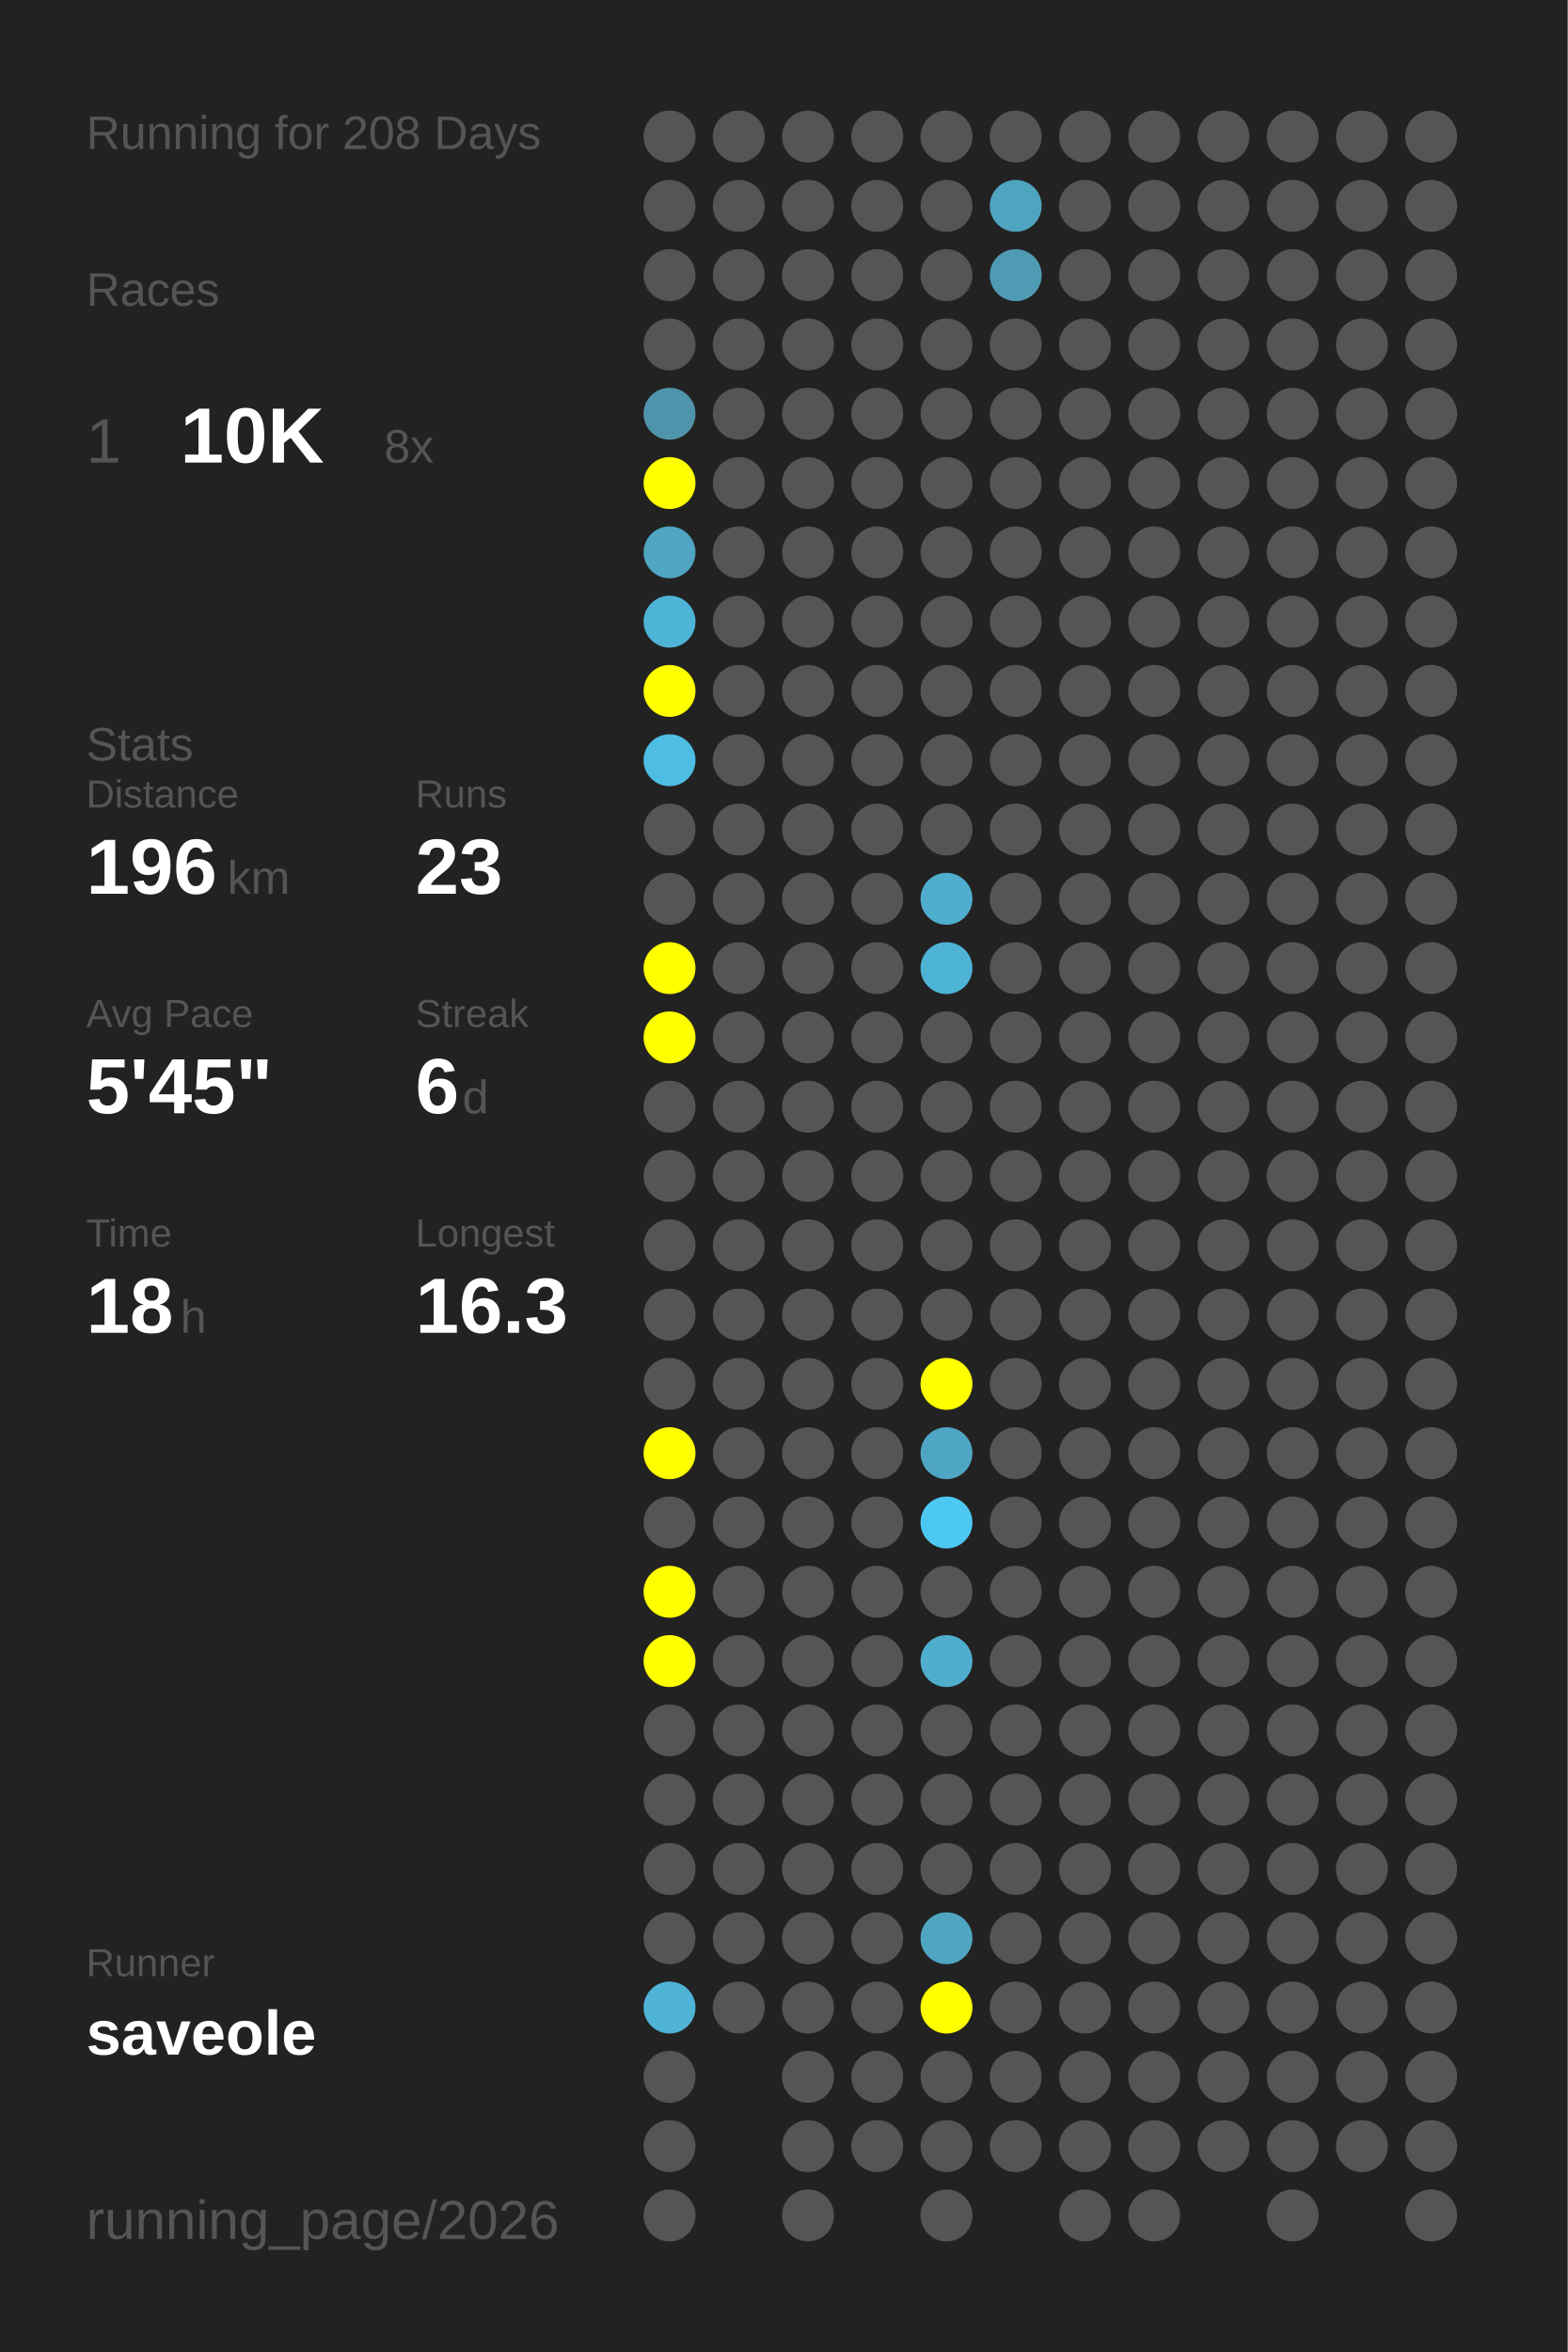
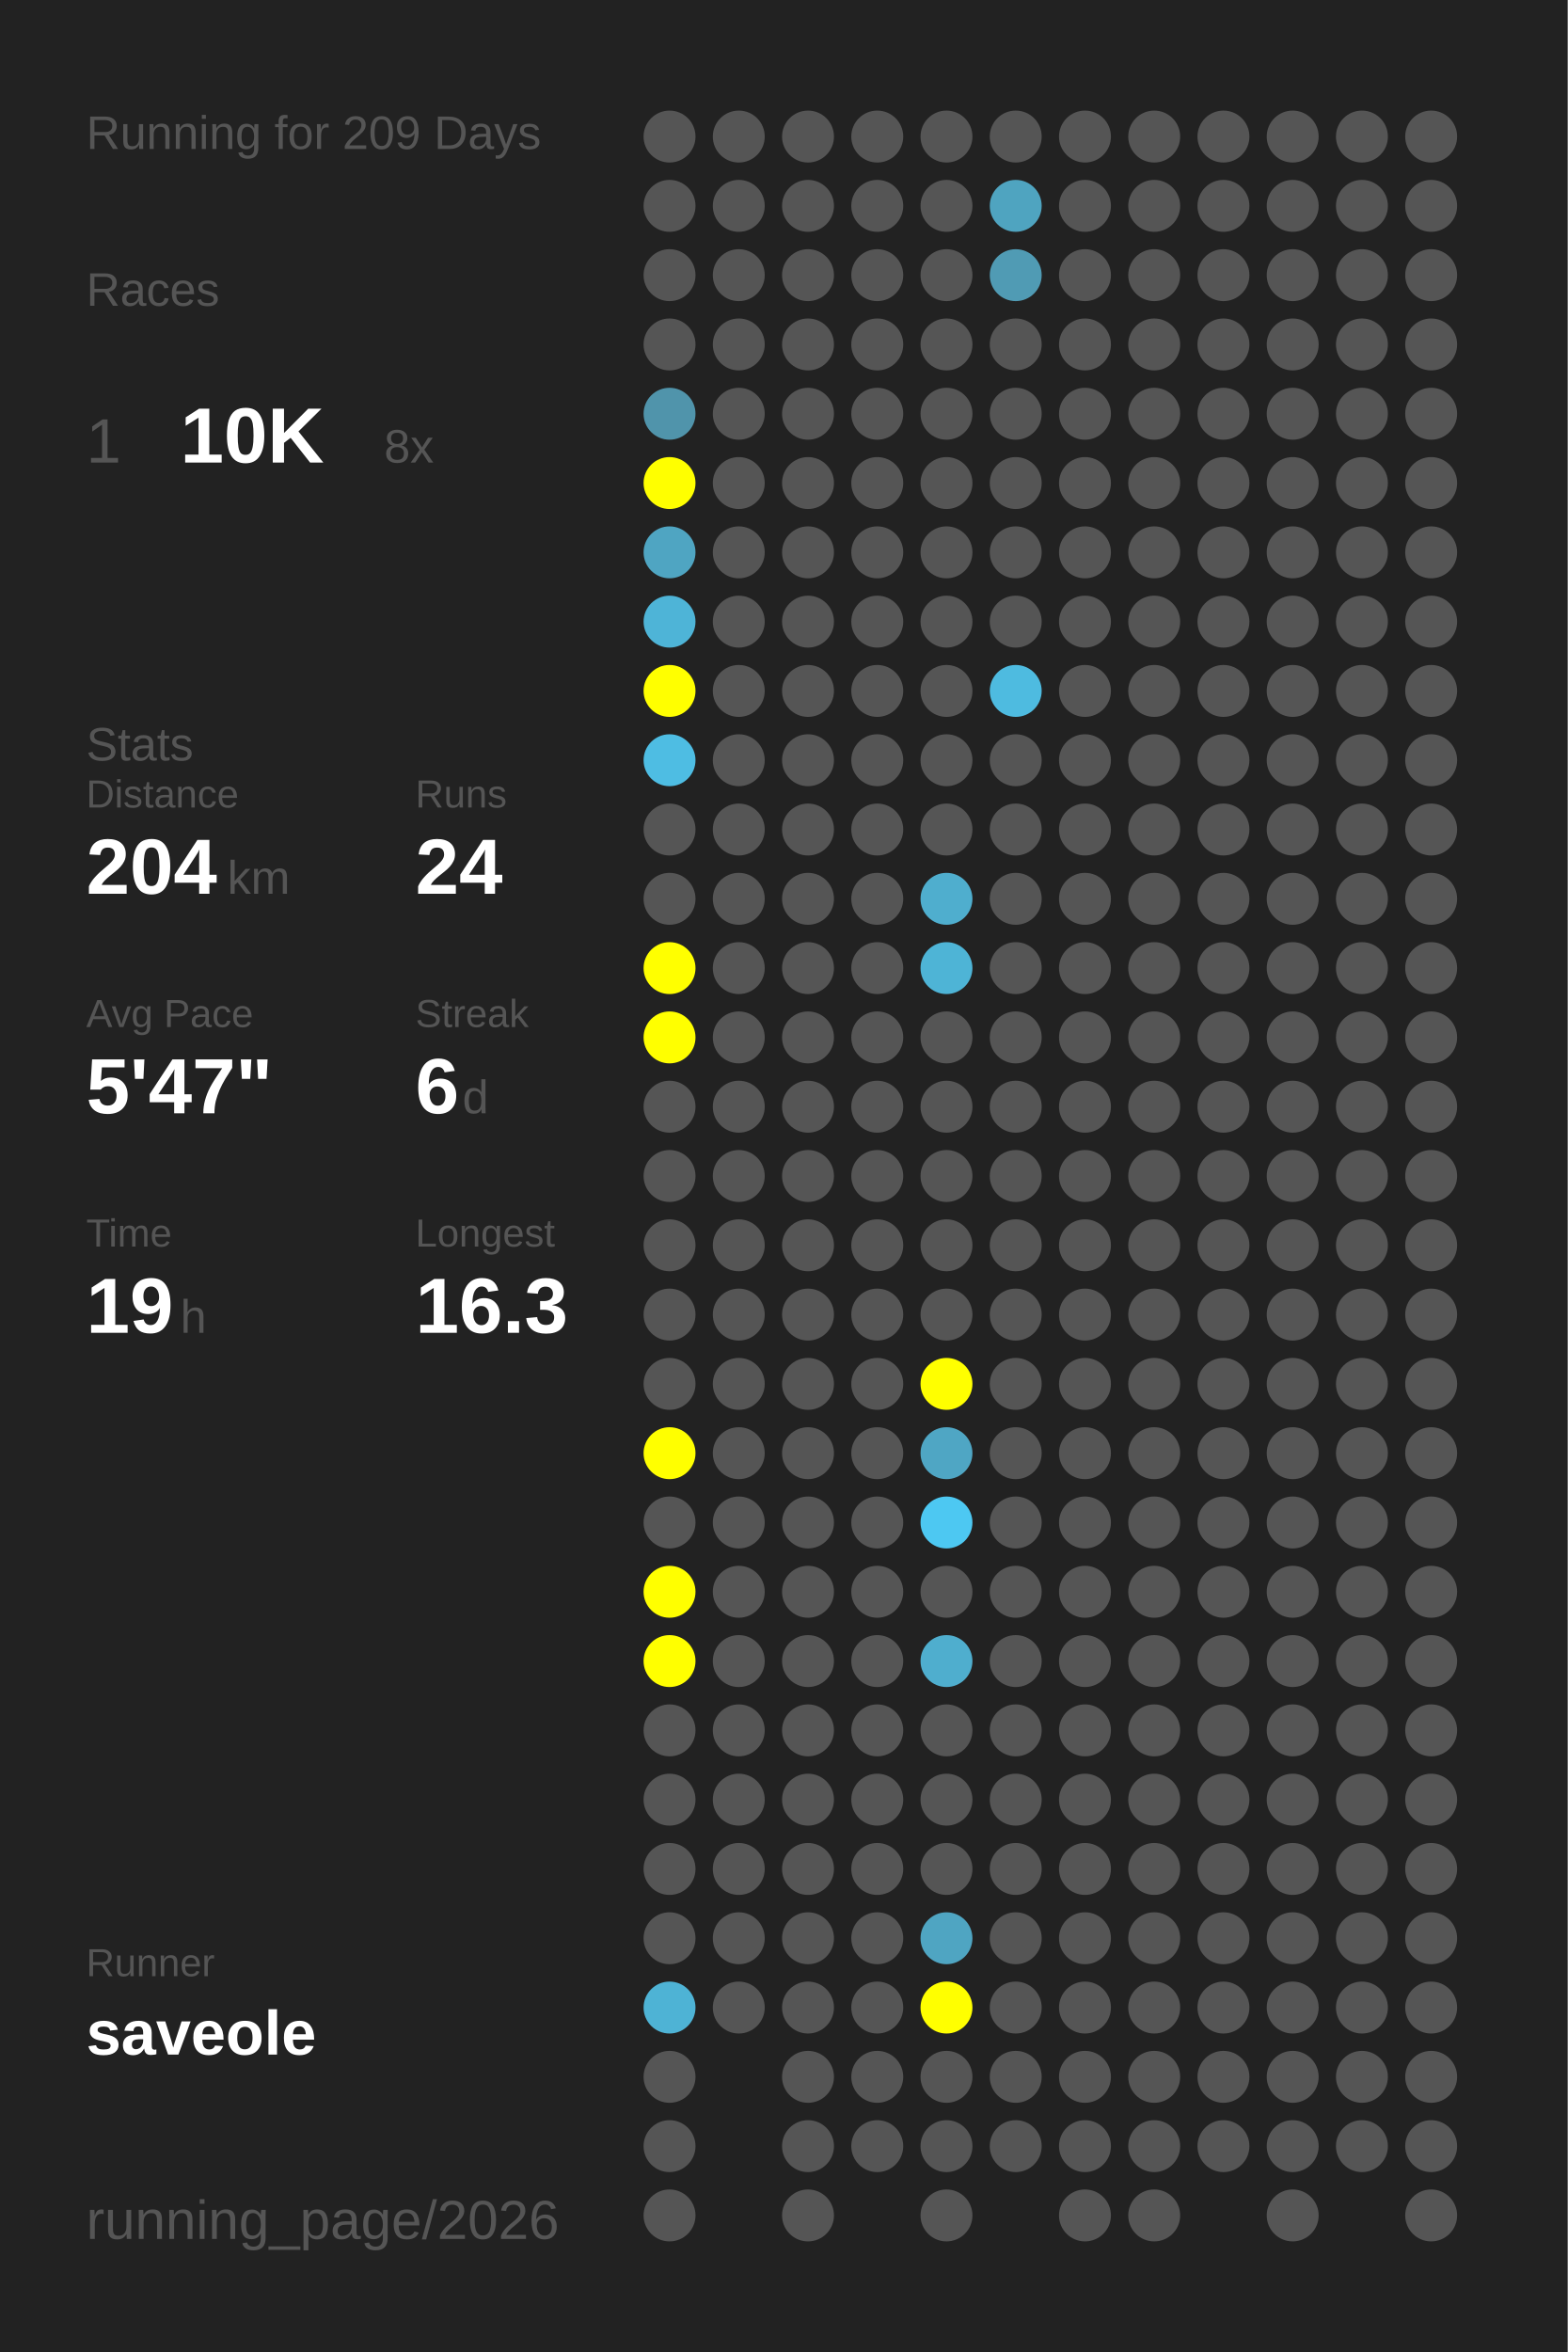
<svg xmlns="http://www.w3.org/2000/svg" baseProfile="full" height="300mm" version="1.1" viewBox="0,0,200,300" width="200mm">
  <defs />
  <rect fill="#222222" height="300" width="200" x="0" y="0" />
-   <text fill="#555555" style="font-size:6px; font-family:Arial;" x="11" y="19">Running for 208 Days</text>
+   <text fill="#555555" style="font-size:6px; font-family:Arial;" x="11" y="19">Running for 209 Days</text>
  <text fill="#555555" style="font-size:6px; font-family:Arial;" x="11" y="39">Races</text>
  <text fill="#555555" style="font-size:8px; font-family:Arial;" x="11" y="59">1</text>
  <text fill="#FFFFFF" style="font-size:10px; font-family:Arial; font-weight:bold;" x="23" y="59">10K</text>
  <text fill="#555555" style="font-size:6px; font-family:Arial;" x="49" y="59">8x</text>
  <text fill="#555555" style="font-size:6px; font-family:Arial;" x="11" y="97">Stats</text>
  <text fill="#555555" style="font-size:5px; font-family:Arial;" x="11" y="103">Distance</text>
-   <text fill="#FFFFFF" style="font-size:10px; font-family:Arial; font-weight:bold;" x="11" y="114">196</text>
+   <text fill="#FFFFFF" style="font-size:10px; font-family:Arial; font-weight:bold;" x="11" y="114">204</text>
  <text fill="#555555" style="font-size:6px; font-family:Arial;" x="29" y="114">km</text>
  <text fill="#555555" style="font-size:5px; font-family:Arial;" x="53" y="103">Runs</text>
-   <text fill="#FFFFFF" style="font-size:10px; font-family:Arial; font-weight:bold;" x="53" y="114">23</text>
+   <text fill="#FFFFFF" style="font-size:10px; font-family:Arial; font-weight:bold;" x="53" y="114">24</text>
  <text fill="#555555" style="font-size:5px; font-family:Arial;" x="11" y="131">Avg Pace</text>
-   <text fill="#FFFFFF" style="font-size:10px; font-family:Arial; font-weight:bold;" x="11" y="142">5'45"</text>
+   <text fill="#FFFFFF" style="font-size:10px; font-family:Arial; font-weight:bold;" x="11" y="142">5'47"</text>
  <text fill="#555555" style="font-size:5px; font-family:Arial;" x="53" y="131">Streak</text>
  <text fill="#FFFFFF" style="font-size:10px; font-family:Arial; font-weight:bold;" x="53" y="142">6</text>
  <text fill="#555555" style="font-size:6px; font-family:Arial;" x="59" y="142">d</text>
  <text fill="#555555" style="font-size:5px; font-family:Arial;" x="11" y="159">Time</text>
-   <text fill="#FFFFFF" style="font-size:10px; font-family:Arial; font-weight:bold;" x="11" y="170">18</text>
+   <text fill="#FFFFFF" style="font-size:10px; font-family:Arial; font-weight:bold;" x="11" y="170">19</text>
  <text fill="#555555" style="font-size:6px; font-family:Arial;" x="23" y="170">h</text>
  <text fill="#555555" style="font-size:5px; font-family:Arial;" x="53" y="159">Longest</text>
  <text fill="#FFFFFF" style="font-size:10px; font-family:Arial; font-weight:bold;" x="53" y="170">16.3</text>
  <text fill="#555555" style="font-size:5px; font-family:Arial;" x="11" y="252.065">Runner</text>
  <text fill="#FFFFFF" style="font-size:8px; font-family:Arial; font-weight:bold;" x="11" y="262.065">saveole</text>
  <text fill="#555555" style="font-size:7px; font-family:Arial;" x="11" y="285.581">running_page/2026</text>
  <circle cx="85.417" cy="17.419" fill="#555555" r="3.312" />
  <circle cx="85.417" cy="26.258" fill="#555555" r="3.312" />
  <circle cx="85.417" cy="35.097" fill="#555555" r="3.312" />
  <circle cx="85.417" cy="43.935" fill="#555555" r="3.312" />
  <circle cx="85.417" cy="52.774" fill="#5094ab" r="3.312" />
  <circle cx="85.417" cy="61.613" fill="#FFFF00" r="3.312" />
  <circle cx="85.417" cy="70.452" fill="#4fa5c2" r="3.312" />
  <circle cx="85.417" cy="79.29" fill="#4eb4d7" r="3.312" />
  <circle cx="85.417" cy="88.129" fill="#FFFF00" r="3.312" />
  <circle cx="85.417" cy="96.968" fill="#4ebde3" r="3.312" />
  <circle cx="85.417" cy="105.806" fill="#555555" r="3.312" />
  <circle cx="85.417" cy="114.645" fill="#555555" r="3.312" />
  <circle cx="85.417" cy="123.484" fill="#FFFF00" r="3.312" />
  <circle cx="85.417" cy="132.323" fill="#FFFF00" r="3.312" />
  <circle cx="85.417" cy="141.161" fill="#555555" r="3.312" />
  <circle cx="85.417" cy="150" fill="#555555" r="3.312" />
  <circle cx="85.417" cy="158.839" fill="#555555" r="3.312" />
  <circle cx="85.417" cy="167.677" fill="#555555" r="3.312" />
  <circle cx="85.417" cy="176.516" fill="#555555" r="3.312" />
  <circle cx="85.417" cy="185.355" fill="#FFFF00" r="3.312" />
  <circle cx="85.417" cy="194.194" fill="#555555" r="3.312" />
  <circle cx="85.417" cy="203.032" fill="#FFFF00" r="3.312" />
  <circle cx="85.417" cy="211.871" fill="#FFFF00" r="3.312" />
  <circle cx="85.417" cy="220.71" fill="#555555" r="3.312" />
  <circle cx="85.417" cy="229.548" fill="#555555" r="3.312" />
  <circle cx="85.417" cy="238.387" fill="#555555" r="3.312" />
  <circle cx="85.417" cy="247.226" fill="#555555" r="3.312" />
  <circle cx="85.417" cy="256.065" fill="#4eb3d5" r="3.312" />
  <circle cx="85.417" cy="264.903" fill="#555555" r="3.312" />
  <circle cx="85.417" cy="273.742" fill="#555555" r="3.312" />
  <circle cx="85.417" cy="282.581" fill="#555555" r="3.312" />
  <circle cx="94.25" cy="17.419" fill="#555555" r="3.312" />
  <circle cx="94.25" cy="26.258" fill="#555555" r="3.312" />
  <circle cx="94.25" cy="35.097" fill="#555555" r="3.312" />
  <circle cx="94.25" cy="43.935" fill="#555555" r="3.312" />
  <circle cx="94.25" cy="52.774" fill="#555555" r="3.312" />
  <circle cx="94.25" cy="61.613" fill="#555555" r="3.312" />
  <circle cx="94.25" cy="70.452" fill="#555555" r="3.312" />
  <circle cx="94.25" cy="79.29" fill="#555555" r="3.312" />
  <circle cx="94.25" cy="88.129" fill="#555555" r="3.312" />
  <circle cx="94.25" cy="96.968" fill="#555555" r="3.312" />
  <circle cx="94.25" cy="105.806" fill="#555555" r="3.312" />
  <circle cx="94.25" cy="114.645" fill="#555555" r="3.312" />
  <circle cx="94.25" cy="123.484" fill="#555555" r="3.312" />
  <circle cx="94.25" cy="132.323" fill="#555555" r="3.312" />
  <circle cx="94.25" cy="141.161" fill="#555555" r="3.312" />
  <circle cx="94.25" cy="150" fill="#555555" r="3.312" />
  <circle cx="94.25" cy="158.839" fill="#555555" r="3.312" />
  <circle cx="94.25" cy="167.677" fill="#555555" r="3.312" />
  <circle cx="94.25" cy="176.516" fill="#555555" r="3.312" />
  <circle cx="94.25" cy="185.355" fill="#555555" r="3.312" />
  <circle cx="94.25" cy="194.194" fill="#555555" r="3.312" />
  <circle cx="94.25" cy="203.032" fill="#555555" r="3.312" />
  <circle cx="94.25" cy="211.871" fill="#555555" r="3.312" />
  <circle cx="94.25" cy="220.71" fill="#555555" r="3.312" />
  <circle cx="94.25" cy="229.548" fill="#555555" r="3.312" />
  <circle cx="94.25" cy="238.387" fill="#555555" r="3.312" />
  <circle cx="94.25" cy="247.226" fill="#555555" r="3.312" />
  <circle cx="94.25" cy="256.065" fill="#555555" r="3.312" />
  <circle cx="103.083" cy="17.419" fill="#555555" r="3.312" />
  <circle cx="103.083" cy="26.258" fill="#555555" r="3.312" />
  <circle cx="103.083" cy="35.097" fill="#555555" r="3.312" />
  <circle cx="103.083" cy="43.935" fill="#555555" r="3.312" />
  <circle cx="103.083" cy="52.774" fill="#555555" r="3.312" />
  <circle cx="103.083" cy="61.613" fill="#555555" r="3.312" />
  <circle cx="103.083" cy="70.452" fill="#555555" r="3.312" />
  <circle cx="103.083" cy="79.29" fill="#555555" r="3.312" />
  <circle cx="103.083" cy="88.129" fill="#555555" r="3.312" />
  <circle cx="103.083" cy="96.968" fill="#555555" r="3.312" />
  <circle cx="103.083" cy="105.806" fill="#555555" r="3.312" />
  <circle cx="103.083" cy="114.645" fill="#555555" r="3.312" />
  <circle cx="103.083" cy="123.484" fill="#555555" r="3.312" />
  <circle cx="103.083" cy="132.323" fill="#555555" r="3.312" />
  <circle cx="103.083" cy="141.161" fill="#555555" r="3.312" />
  <circle cx="103.083" cy="150" fill="#555555" r="3.312" />
  <circle cx="103.083" cy="158.839" fill="#555555" r="3.312" />
  <circle cx="103.083" cy="167.677" fill="#555555" r="3.312" />
  <circle cx="103.083" cy="176.516" fill="#555555" r="3.312" />
  <circle cx="103.083" cy="185.355" fill="#555555" r="3.312" />
  <circle cx="103.083" cy="194.194" fill="#555555" r="3.312" />
  <circle cx="103.083" cy="203.032" fill="#555555" r="3.312" />
  <circle cx="103.083" cy="211.871" fill="#555555" r="3.312" />
  <circle cx="103.083" cy="220.71" fill="#555555" r="3.312" />
  <circle cx="103.083" cy="229.548" fill="#555555" r="3.312" />
  <circle cx="103.083" cy="238.387" fill="#555555" r="3.312" />
  <circle cx="103.083" cy="247.226" fill="#555555" r="3.312" />
  <circle cx="103.083" cy="256.065" fill="#555555" r="3.312" />
  <circle cx="103.083" cy="264.903" fill="#555555" r="3.312" />
  <circle cx="103.083" cy="273.742" fill="#555555" r="3.312" />
  <circle cx="103.083" cy="282.581" fill="#555555" r="3.312" />
  <circle cx="111.917" cy="17.419" fill="#555555" r="3.312" />
  <circle cx="111.917" cy="26.258" fill="#555555" r="3.312" />
  <circle cx="111.917" cy="35.097" fill="#555555" r="3.312" />
  <circle cx="111.917" cy="43.935" fill="#555555" r="3.312" />
  <circle cx="111.917" cy="52.774" fill="#555555" r="3.312" />
  <circle cx="111.917" cy="61.613" fill="#555555" r="3.312" />
  <circle cx="111.917" cy="70.452" fill="#555555" r="3.312" />
  <circle cx="111.917" cy="79.29" fill="#555555" r="3.312" />
  <circle cx="111.917" cy="88.129" fill="#555555" r="3.312" />
  <circle cx="111.917" cy="96.968" fill="#555555" r="3.312" />
  <circle cx="111.917" cy="105.806" fill="#555555" r="3.312" />
  <circle cx="111.917" cy="114.645" fill="#555555" r="3.312" />
  <circle cx="111.917" cy="123.484" fill="#555555" r="3.312" />
  <circle cx="111.917" cy="132.323" fill="#555555" r="3.312" />
  <circle cx="111.917" cy="141.161" fill="#555555" r="3.312" />
  <circle cx="111.917" cy="150" fill="#555555" r="3.312" />
  <circle cx="111.917" cy="158.839" fill="#555555" r="3.312" />
  <circle cx="111.917" cy="167.677" fill="#555555" r="3.312" />
  <circle cx="111.917" cy="176.516" fill="#555555" r="3.312" />
  <circle cx="111.917" cy="185.355" fill="#555555" r="3.312" />
  <circle cx="111.917" cy="194.194" fill="#555555" r="3.312" />
  <circle cx="111.917" cy="203.032" fill="#555555" r="3.312" />
  <circle cx="111.917" cy="211.871" fill="#555555" r="3.312" />
  <circle cx="111.917" cy="220.71" fill="#555555" r="3.312" />
  <circle cx="111.917" cy="229.548" fill="#555555" r="3.312" />
  <circle cx="111.917" cy="238.387" fill="#555555" r="3.312" />
  <circle cx="111.917" cy="247.226" fill="#555555" r="3.312" />
  <circle cx="111.917" cy="256.065" fill="#555555" r="3.312" />
  <circle cx="111.917" cy="264.903" fill="#555555" r="3.312" />
  <circle cx="111.917" cy="273.742" fill="#555555" r="3.312" />
  <circle cx="120.75" cy="17.419" fill="#555555" r="3.312" />
  <circle cx="120.75" cy="26.258" fill="#555555" r="3.312" />
  <circle cx="120.75" cy="35.097" fill="#555555" r="3.312" />
  <circle cx="120.75" cy="43.935" fill="#555555" r="3.312" />
  <circle cx="120.75" cy="52.774" fill="#555555" r="3.312" />
  <circle cx="120.75" cy="61.613" fill="#555555" r="3.312" />
  <circle cx="120.75" cy="70.452" fill="#555555" r="3.312" />
  <circle cx="120.75" cy="79.29" fill="#555555" r="3.312" />
  <circle cx="120.75" cy="88.129" fill="#555555" r="3.312" />
  <circle cx="120.75" cy="96.968" fill="#555555" r="3.312" />
  <circle cx="120.75" cy="105.806" fill="#555555" r="3.312" />
  <circle cx="120.75" cy="114.645" fill="#4faece" r="3.312" />
  <circle cx="120.75" cy="123.484" fill="#4eb4d6" r="3.312" />
  <circle cx="120.75" cy="132.323" fill="#555555" r="3.312" />
  <circle cx="120.75" cy="141.161" fill="#555555" r="3.312" />
  <circle cx="120.75" cy="150" fill="#555555" r="3.312" />
  <circle cx="120.75" cy="158.839" fill="#555555" r="3.312" />
  <circle cx="120.75" cy="167.677" fill="#555555" r="3.312" />
  <circle cx="120.75" cy="176.516" fill="#FFFF00" r="3.312" />
  <circle cx="120.75" cy="185.355" fill="#4fa6c4" r="3.312" />
  <circle cx="120.75" cy="194.194" fill="#4dc8f2" r="3.312" />
  <circle cx="120.75" cy="203.032" fill="#555555" r="3.312" />
  <circle cx="120.75" cy="211.871" fill="#4faece" r="3.312" />
  <circle cx="120.75" cy="220.71" fill="#555555" r="3.312" />
  <circle cx="120.75" cy="229.548" fill="#555555" r="3.312" />
  <circle cx="120.75" cy="238.387" fill="#555555" r="3.312" />
  <circle cx="120.75" cy="247.226" fill="#4fa5c2" r="3.312" />
  <circle cx="120.75" cy="256.065" fill="#FFFF00" r="3.312" />
  <circle cx="120.75" cy="264.903" fill="#555555" r="3.312" />
  <circle cx="120.75" cy="273.742" fill="#555555" r="3.312" />
  <circle cx="120.75" cy="282.581" fill="#555555" r="3.312" />
  <circle cx="129.583" cy="17.419" fill="#555555" r="3.312" />
  <circle cx="129.583" cy="26.258" fill="#4fa4c0" r="3.312" />
  <circle cx="129.583" cy="35.097" fill="#509bb4" r="3.312" />
  <circle cx="129.583" cy="43.935" fill="#555555" r="3.312" />
  <circle cx="129.583" cy="52.774" fill="#555555" r="3.312" />
  <circle cx="129.583" cy="61.613" fill="#555555" r="3.312" />
  <circle cx="129.583" cy="70.452" fill="#555555" r="3.312" />
  <circle cx="129.583" cy="79.29" fill="#555555" r="3.312" />
-   <circle cx="129.583" cy="88.129" fill="#555555" r="3.312" />
+   <circle cx="129.583" cy="88.129" fill="#4ebbe0" r="3.312" />
  <circle cx="129.583" cy="96.968" fill="#555555" r="3.312" />
  <circle cx="129.583" cy="105.806" fill="#555555" r="3.312" />
  <circle cx="129.583" cy="114.645" fill="#555555" r="3.312" />
  <circle cx="129.583" cy="123.484" fill="#555555" r="3.312" />
  <circle cx="129.583" cy="132.323" fill="#555555" r="3.312" />
  <circle cx="129.583" cy="141.161" fill="#555555" r="3.312" />
  <circle cx="129.583" cy="150" fill="#555555" r="3.312" />
  <circle cx="129.583" cy="158.839" fill="#555555" r="3.312" />
  <circle cx="129.583" cy="167.677" fill="#555555" r="3.312" />
  <circle cx="129.583" cy="176.516" fill="#555555" r="3.312" />
  <circle cx="129.583" cy="185.355" fill="#555555" r="3.312" />
  <circle cx="129.583" cy="194.194" fill="#555555" r="3.312" />
  <circle cx="129.583" cy="203.032" fill="#555555" r="3.312" />
  <circle cx="129.583" cy="211.871" fill="#555555" r="3.312" />
  <circle cx="129.583" cy="220.71" fill="#555555" r="3.312" />
  <circle cx="129.583" cy="229.548" fill="#555555" r="3.312" />
  <circle cx="129.583" cy="238.387" fill="#555555" r="3.312" />
  <circle cx="129.583" cy="247.226" fill="#555555" r="3.312" />
  <circle cx="129.583" cy="256.065" fill="#555555" r="3.312" />
  <circle cx="129.583" cy="264.903" fill="#555555" r="3.312" />
  <circle cx="129.583" cy="273.742" fill="#555555" r="3.312" />
  <circle cx="138.417" cy="17.419" fill="#555555" r="3.312" />
  <circle cx="138.417" cy="26.258" fill="#555555" r="3.312" />
  <circle cx="138.417" cy="35.097" fill="#555555" r="3.312" />
  <circle cx="138.417" cy="43.935" fill="#555555" r="3.312" />
  <circle cx="138.417" cy="52.774" fill="#555555" r="3.312" />
  <circle cx="138.417" cy="61.613" fill="#555555" r="3.312" />
  <circle cx="138.417" cy="70.452" fill="#555555" r="3.312" />
  <circle cx="138.417" cy="79.29" fill="#555555" r="3.312" />
  <circle cx="138.417" cy="88.129" fill="#555555" r="3.312" />
  <circle cx="138.417" cy="96.968" fill="#555555" r="3.312" />
  <circle cx="138.417" cy="105.806" fill="#555555" r="3.312" />
  <circle cx="138.417" cy="114.645" fill="#555555" r="3.312" />
  <circle cx="138.417" cy="123.484" fill="#555555" r="3.312" />
  <circle cx="138.417" cy="132.323" fill="#555555" r="3.312" />
  <circle cx="138.417" cy="141.161" fill="#555555" r="3.312" />
  <circle cx="138.417" cy="150" fill="#555555" r="3.312" />
  <circle cx="138.417" cy="158.839" fill="#555555" r="3.312" />
  <circle cx="138.417" cy="167.677" fill="#555555" r="3.312" />
  <circle cx="138.417" cy="176.516" fill="#555555" r="3.312" />
  <circle cx="138.417" cy="185.355" fill="#555555" r="3.312" />
  <circle cx="138.417" cy="194.194" fill="#555555" r="3.312" />
  <circle cx="138.417" cy="203.032" fill="#555555" r="3.312" />
  <circle cx="138.417" cy="211.871" fill="#555555" r="3.312" />
  <circle cx="138.417" cy="220.71" fill="#555555" r="3.312" />
  <circle cx="138.417" cy="229.548" fill="#555555" r="3.312" />
  <circle cx="138.417" cy="238.387" fill="#555555" r="3.312" />
  <circle cx="138.417" cy="247.226" fill="#555555" r="3.312" />
  <circle cx="138.417" cy="256.065" fill="#555555" r="3.312" />
  <circle cx="138.417" cy="264.903" fill="#555555" r="3.312" />
  <circle cx="138.417" cy="273.742" fill="#555555" r="3.312" />
  <circle cx="138.417" cy="282.581" fill="#555555" r="3.312" />
  <circle cx="147.25" cy="17.419" fill="#555555" r="3.312" />
  <circle cx="147.25" cy="26.258" fill="#555555" r="3.312" />
  <circle cx="147.25" cy="35.097" fill="#555555" r="3.312" />
  <circle cx="147.25" cy="43.935" fill="#555555" r="3.312" />
  <circle cx="147.25" cy="52.774" fill="#555555" r="3.312" />
  <circle cx="147.25" cy="61.613" fill="#555555" r="3.312" />
  <circle cx="147.25" cy="70.452" fill="#555555" r="3.312" />
  <circle cx="147.25" cy="79.29" fill="#555555" r="3.312" />
  <circle cx="147.25" cy="88.129" fill="#555555" r="3.312" />
  <circle cx="147.25" cy="96.968" fill="#555555" r="3.312" />
  <circle cx="147.25" cy="105.806" fill="#555555" r="3.312" />
  <circle cx="147.25" cy="114.645" fill="#555555" r="3.312" />
  <circle cx="147.25" cy="123.484" fill="#555555" r="3.312" />
  <circle cx="147.25" cy="132.323" fill="#555555" r="3.312" />
  <circle cx="147.25" cy="141.161" fill="#555555" r="3.312" />
  <circle cx="147.25" cy="150" fill="#555555" r="3.312" />
  <circle cx="147.25" cy="158.839" fill="#555555" r="3.312" />
  <circle cx="147.25" cy="167.677" fill="#555555" r="3.312" />
  <circle cx="147.25" cy="176.516" fill="#555555" r="3.312" />
  <circle cx="147.25" cy="185.355" fill="#555555" r="3.312" />
  <circle cx="147.25" cy="194.194" fill="#555555" r="3.312" />
  <circle cx="147.25" cy="203.032" fill="#555555" r="3.312" />
  <circle cx="147.25" cy="211.871" fill="#555555" r="3.312" />
  <circle cx="147.25" cy="220.71" fill="#555555" r="3.312" />
  <circle cx="147.25" cy="229.548" fill="#555555" r="3.312" />
  <circle cx="147.25" cy="238.387" fill="#555555" r="3.312" />
  <circle cx="147.25" cy="247.226" fill="#555555" r="3.312" />
  <circle cx="147.25" cy="256.065" fill="#555555" r="3.312" />
  <circle cx="147.25" cy="264.903" fill="#555555" r="3.312" />
  <circle cx="147.25" cy="273.742" fill="#555555" r="3.312" />
  <circle cx="147.25" cy="282.581" fill="#555555" r="3.312" />
  <circle cx="156.083" cy="17.419" fill="#555555" r="3.312" />
  <circle cx="156.083" cy="26.258" fill="#555555" r="3.312" />
  <circle cx="156.083" cy="35.097" fill="#555555" r="3.312" />
  <circle cx="156.083" cy="43.935" fill="#555555" r="3.312" />
  <circle cx="156.083" cy="52.774" fill="#555555" r="3.312" />
  <circle cx="156.083" cy="61.613" fill="#555555" r="3.312" />
  <circle cx="156.083" cy="70.452" fill="#555555" r="3.312" />
  <circle cx="156.083" cy="79.29" fill="#555555" r="3.312" />
  <circle cx="156.083" cy="88.129" fill="#555555" r="3.312" />
  <circle cx="156.083" cy="96.968" fill="#555555" r="3.312" />
  <circle cx="156.083" cy="105.806" fill="#555555" r="3.312" />
  <circle cx="156.083" cy="114.645" fill="#555555" r="3.312" />
  <circle cx="156.083" cy="123.484" fill="#555555" r="3.312" />
  <circle cx="156.083" cy="132.323" fill="#555555" r="3.312" />
  <circle cx="156.083" cy="141.161" fill="#555555" r="3.312" />
  <circle cx="156.083" cy="150" fill="#555555" r="3.312" />
  <circle cx="156.083" cy="158.839" fill="#555555" r="3.312" />
  <circle cx="156.083" cy="167.677" fill="#555555" r="3.312" />
  <circle cx="156.083" cy="176.516" fill="#555555" r="3.312" />
  <circle cx="156.083" cy="185.355" fill="#555555" r="3.312" />
  <circle cx="156.083" cy="194.194" fill="#555555" r="3.312" />
  <circle cx="156.083" cy="203.032" fill="#555555" r="3.312" />
  <circle cx="156.083" cy="211.871" fill="#555555" r="3.312" />
  <circle cx="156.083" cy="220.71" fill="#555555" r="3.312" />
  <circle cx="156.083" cy="229.548" fill="#555555" r="3.312" />
  <circle cx="156.083" cy="238.387" fill="#555555" r="3.312" />
  <circle cx="156.083" cy="247.226" fill="#555555" r="3.312" />
  <circle cx="156.083" cy="256.065" fill="#555555" r="3.312" />
  <circle cx="156.083" cy="264.903" fill="#555555" r="3.312" />
  <circle cx="156.083" cy="273.742" fill="#555555" r="3.312" />
  <circle cx="164.917" cy="17.419" fill="#555555" r="3.312" />
  <circle cx="164.917" cy="26.258" fill="#555555" r="3.312" />
  <circle cx="164.917" cy="35.097" fill="#555555" r="3.312" />
  <circle cx="164.917" cy="43.935" fill="#555555" r="3.312" />
  <circle cx="164.917" cy="52.774" fill="#555555" r="3.312" />
  <circle cx="164.917" cy="61.613" fill="#555555" r="3.312" />
  <circle cx="164.917" cy="70.452" fill="#555555" r="3.312" />
  <circle cx="164.917" cy="79.29" fill="#555555" r="3.312" />
  <circle cx="164.917" cy="88.129" fill="#555555" r="3.312" />
  <circle cx="164.917" cy="96.968" fill="#555555" r="3.312" />
  <circle cx="164.917" cy="105.806" fill="#555555" r="3.312" />
  <circle cx="164.917" cy="114.645" fill="#555555" r="3.312" />
  <circle cx="164.917" cy="123.484" fill="#555555" r="3.312" />
  <circle cx="164.917" cy="132.323" fill="#555555" r="3.312" />
  <circle cx="164.917" cy="141.161" fill="#555555" r="3.312" />
  <circle cx="164.917" cy="150" fill="#555555" r="3.312" />
  <circle cx="164.917" cy="158.839" fill="#555555" r="3.312" />
  <circle cx="164.917" cy="167.677" fill="#555555" r="3.312" />
  <circle cx="164.917" cy="176.516" fill="#555555" r="3.312" />
  <circle cx="164.917" cy="185.355" fill="#555555" r="3.312" />
  <circle cx="164.917" cy="194.194" fill="#555555" r="3.312" />
  <circle cx="164.917" cy="203.032" fill="#555555" r="3.312" />
  <circle cx="164.917" cy="211.871" fill="#555555" r="3.312" />
  <circle cx="164.917" cy="220.71" fill="#555555" r="3.312" />
  <circle cx="164.917" cy="229.548" fill="#555555" r="3.312" />
  <circle cx="164.917" cy="238.387" fill="#555555" r="3.312" />
  <circle cx="164.917" cy="247.226" fill="#555555" r="3.312" />
  <circle cx="164.917" cy="256.065" fill="#555555" r="3.312" />
  <circle cx="164.917" cy="264.903" fill="#555555" r="3.312" />
  <circle cx="164.917" cy="273.742" fill="#555555" r="3.312" />
  <circle cx="164.917" cy="282.581" fill="#555555" r="3.312" />
  <circle cx="173.75" cy="17.419" fill="#555555" r="3.312" />
  <circle cx="173.75" cy="26.258" fill="#555555" r="3.312" />
  <circle cx="173.75" cy="35.097" fill="#555555" r="3.312" />
  <circle cx="173.75" cy="43.935" fill="#555555" r="3.312" />
  <circle cx="173.75" cy="52.774" fill="#555555" r="3.312" />
  <circle cx="173.75" cy="61.613" fill="#555555" r="3.312" />
  <circle cx="173.75" cy="70.452" fill="#555555" r="3.312" />
  <circle cx="173.75" cy="79.29" fill="#555555" r="3.312" />
  <circle cx="173.75" cy="88.129" fill="#555555" r="3.312" />
  <circle cx="173.75" cy="96.968" fill="#555555" r="3.312" />
  <circle cx="173.75" cy="105.806" fill="#555555" r="3.312" />
  <circle cx="173.75" cy="114.645" fill="#555555" r="3.312" />
  <circle cx="173.75" cy="123.484" fill="#555555" r="3.312" />
  <circle cx="173.75" cy="132.323" fill="#555555" r="3.312" />
  <circle cx="173.75" cy="141.161" fill="#555555" r="3.312" />
  <circle cx="173.75" cy="150" fill="#555555" r="3.312" />
  <circle cx="173.75" cy="158.839" fill="#555555" r="3.312" />
  <circle cx="173.75" cy="167.677" fill="#555555" r="3.312" />
  <circle cx="173.75" cy="176.516" fill="#555555" r="3.312" />
  <circle cx="173.75" cy="185.355" fill="#555555" r="3.312" />
  <circle cx="173.75" cy="194.194" fill="#555555" r="3.312" />
  <circle cx="173.75" cy="203.032" fill="#555555" r="3.312" />
  <circle cx="173.75" cy="211.871" fill="#555555" r="3.312" />
  <circle cx="173.75" cy="220.71" fill="#555555" r="3.312" />
  <circle cx="173.75" cy="229.548" fill="#555555" r="3.312" />
  <circle cx="173.75" cy="238.387" fill="#555555" r="3.312" />
  <circle cx="173.75" cy="247.226" fill="#555555" r="3.312" />
  <circle cx="173.75" cy="256.065" fill="#555555" r="3.312" />
  <circle cx="173.75" cy="264.903" fill="#555555" r="3.312" />
  <circle cx="173.75" cy="273.742" fill="#555555" r="3.312" />
  <circle cx="182.583" cy="17.419" fill="#555555" r="3.312" />
  <circle cx="182.583" cy="26.258" fill="#555555" r="3.312" />
  <circle cx="182.583" cy="35.097" fill="#555555" r="3.312" />
  <circle cx="182.583" cy="43.935" fill="#555555" r="3.312" />
  <circle cx="182.583" cy="52.774" fill="#555555" r="3.312" />
  <circle cx="182.583" cy="61.613" fill="#555555" r="3.312" />
  <circle cx="182.583" cy="70.452" fill="#555555" r="3.312" />
  <circle cx="182.583" cy="79.29" fill="#555555" r="3.312" />
  <circle cx="182.583" cy="88.129" fill="#555555" r="3.312" />
  <circle cx="182.583" cy="96.968" fill="#555555" r="3.312" />
  <circle cx="182.583" cy="105.806" fill="#555555" r="3.312" />
  <circle cx="182.583" cy="114.645" fill="#555555" r="3.312" />
  <circle cx="182.583" cy="123.484" fill="#555555" r="3.312" />
  <circle cx="182.583" cy="132.323" fill="#555555" r="3.312" />
  <circle cx="182.583" cy="141.161" fill="#555555" r="3.312" />
  <circle cx="182.583" cy="150" fill="#555555" r="3.312" />
  <circle cx="182.583" cy="158.839" fill="#555555" r="3.312" />
  <circle cx="182.583" cy="167.677" fill="#555555" r="3.312" />
  <circle cx="182.583" cy="176.516" fill="#555555" r="3.312" />
  <circle cx="182.583" cy="185.355" fill="#555555" r="3.312" />
  <circle cx="182.583" cy="194.194" fill="#555555" r="3.312" />
  <circle cx="182.583" cy="203.032" fill="#555555" r="3.312" />
  <circle cx="182.583" cy="211.871" fill="#555555" r="3.312" />
  <circle cx="182.583" cy="220.71" fill="#555555" r="3.312" />
  <circle cx="182.583" cy="229.548" fill="#555555" r="3.312" />
  <circle cx="182.583" cy="238.387" fill="#555555" r="3.312" />
  <circle cx="182.583" cy="247.226" fill="#555555" r="3.312" />
  <circle cx="182.583" cy="256.065" fill="#555555" r="3.312" />
  <circle cx="182.583" cy="264.903" fill="#555555" r="3.312" />
  <circle cx="182.583" cy="273.742" fill="#555555" r="3.312" />
  <circle cx="182.583" cy="282.581" fill="#555555" r="3.312" />
</svg>
